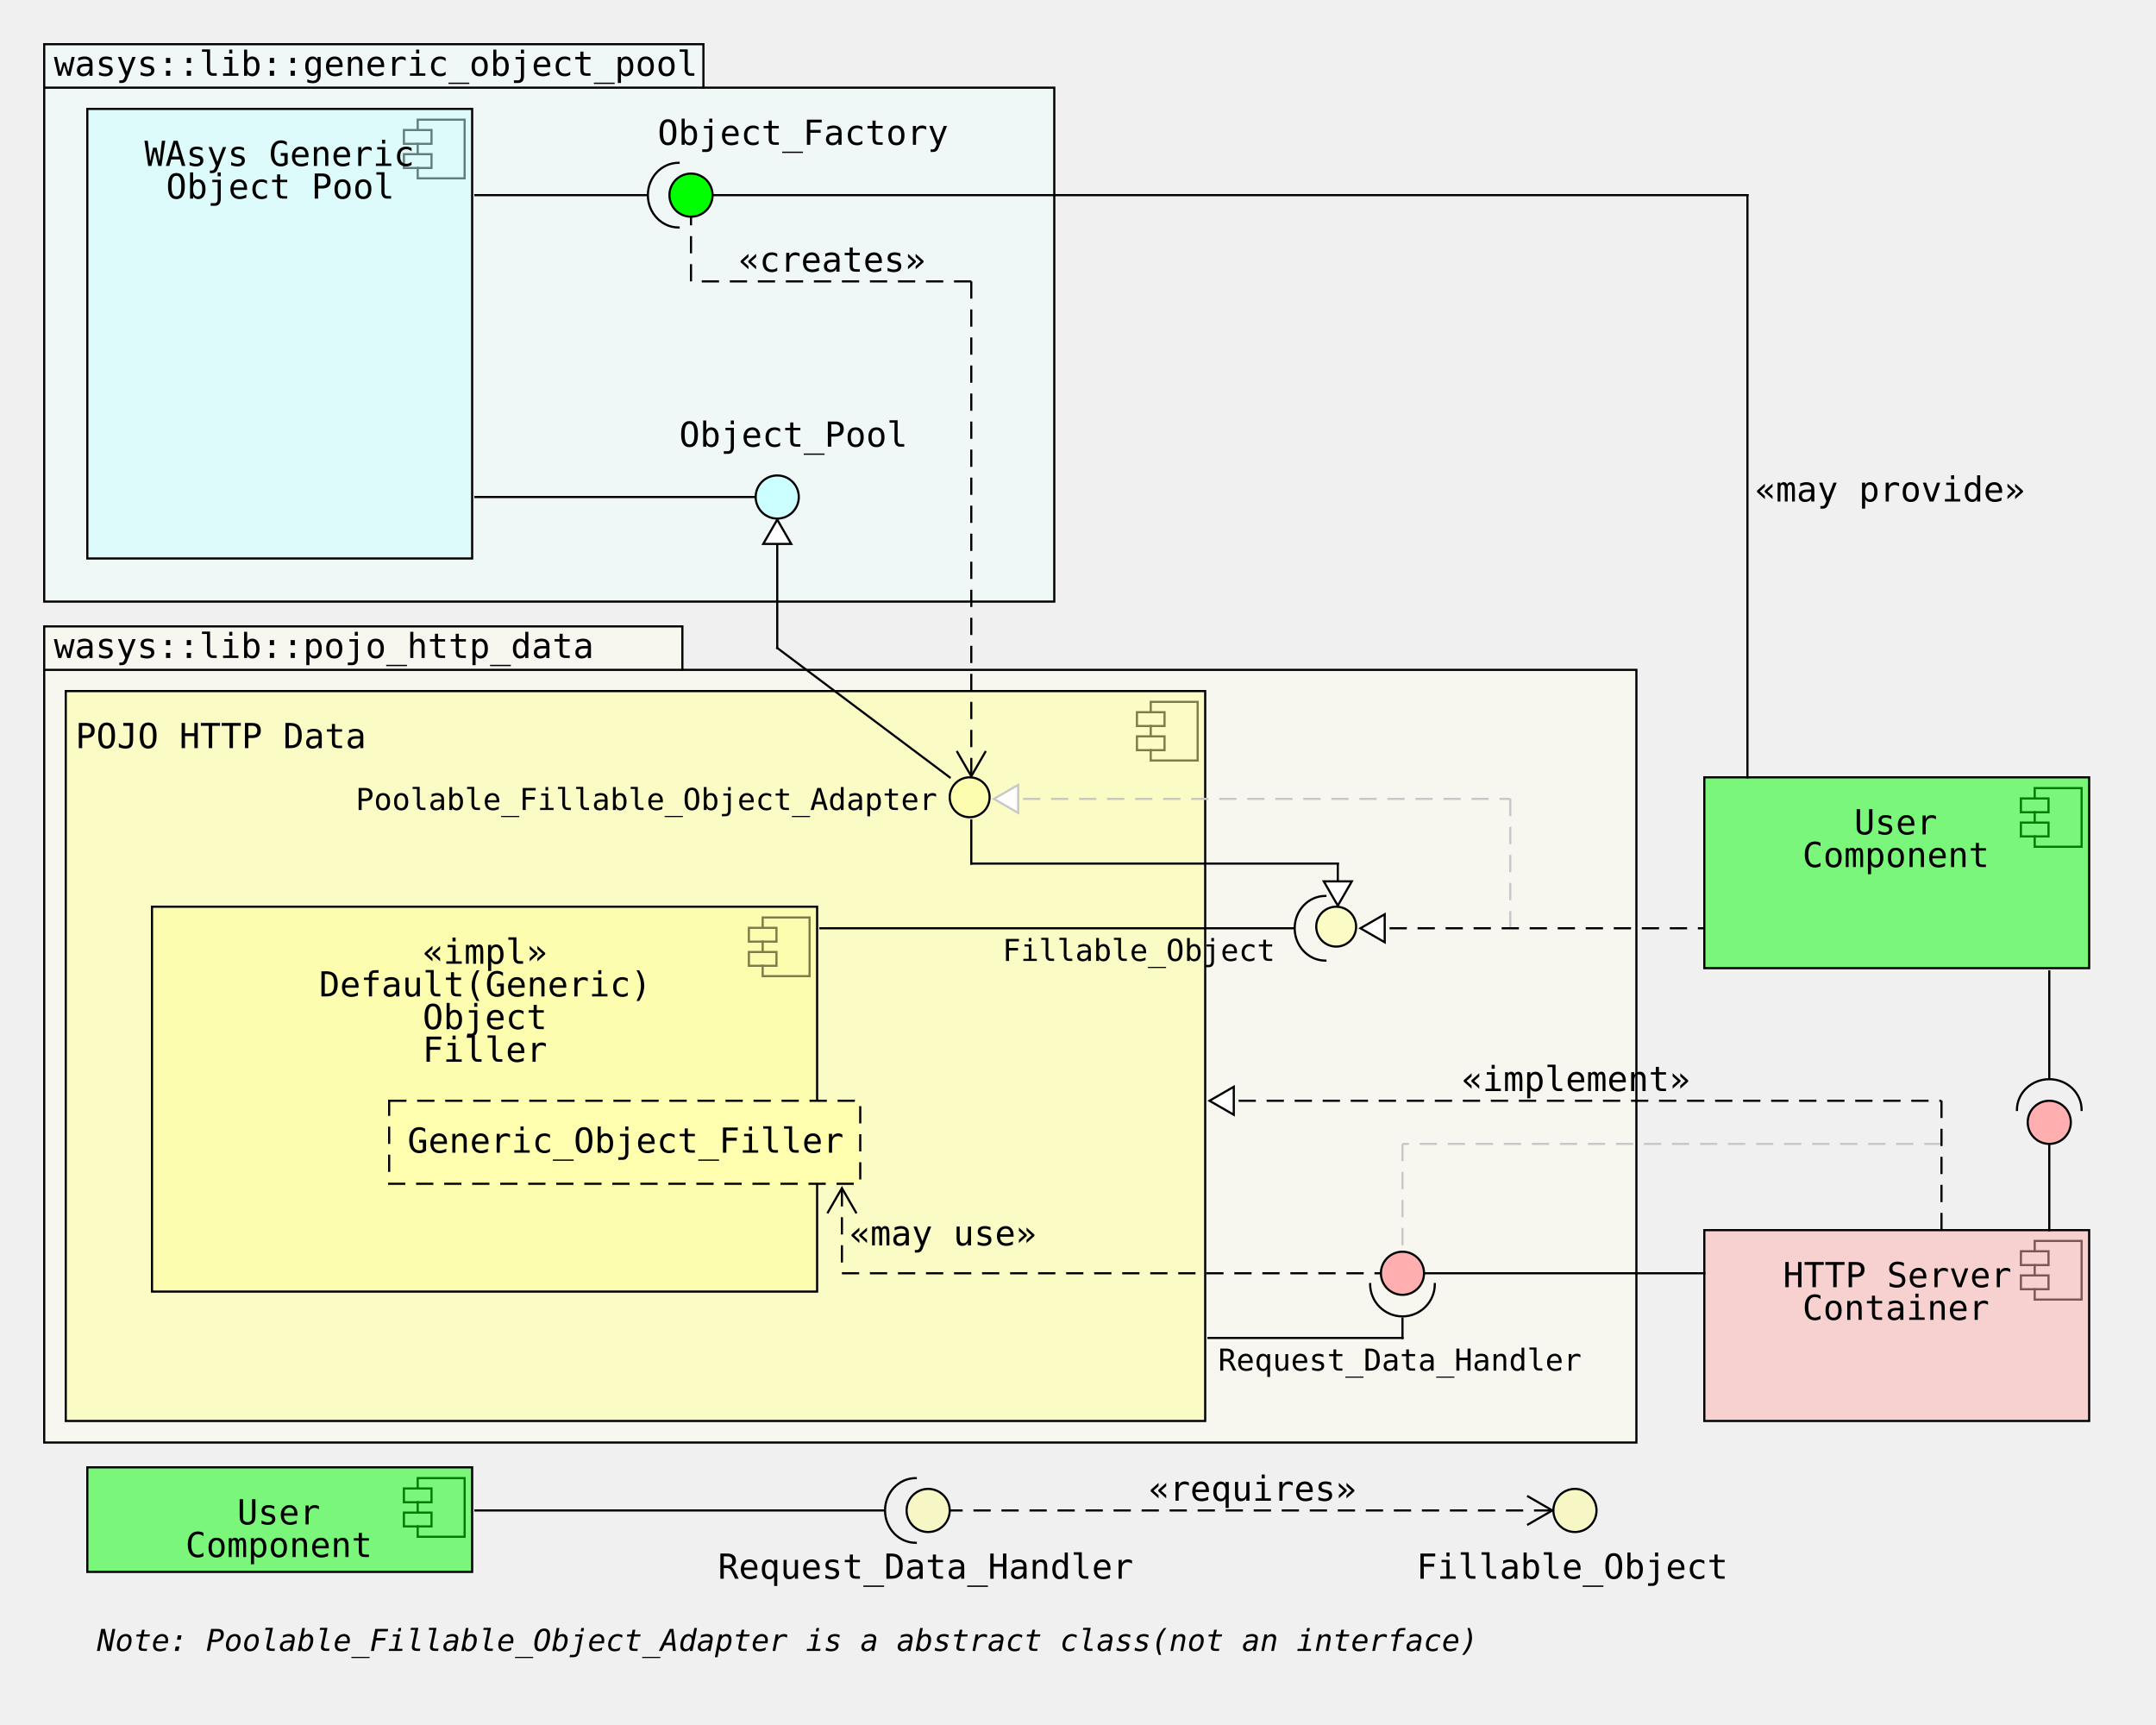
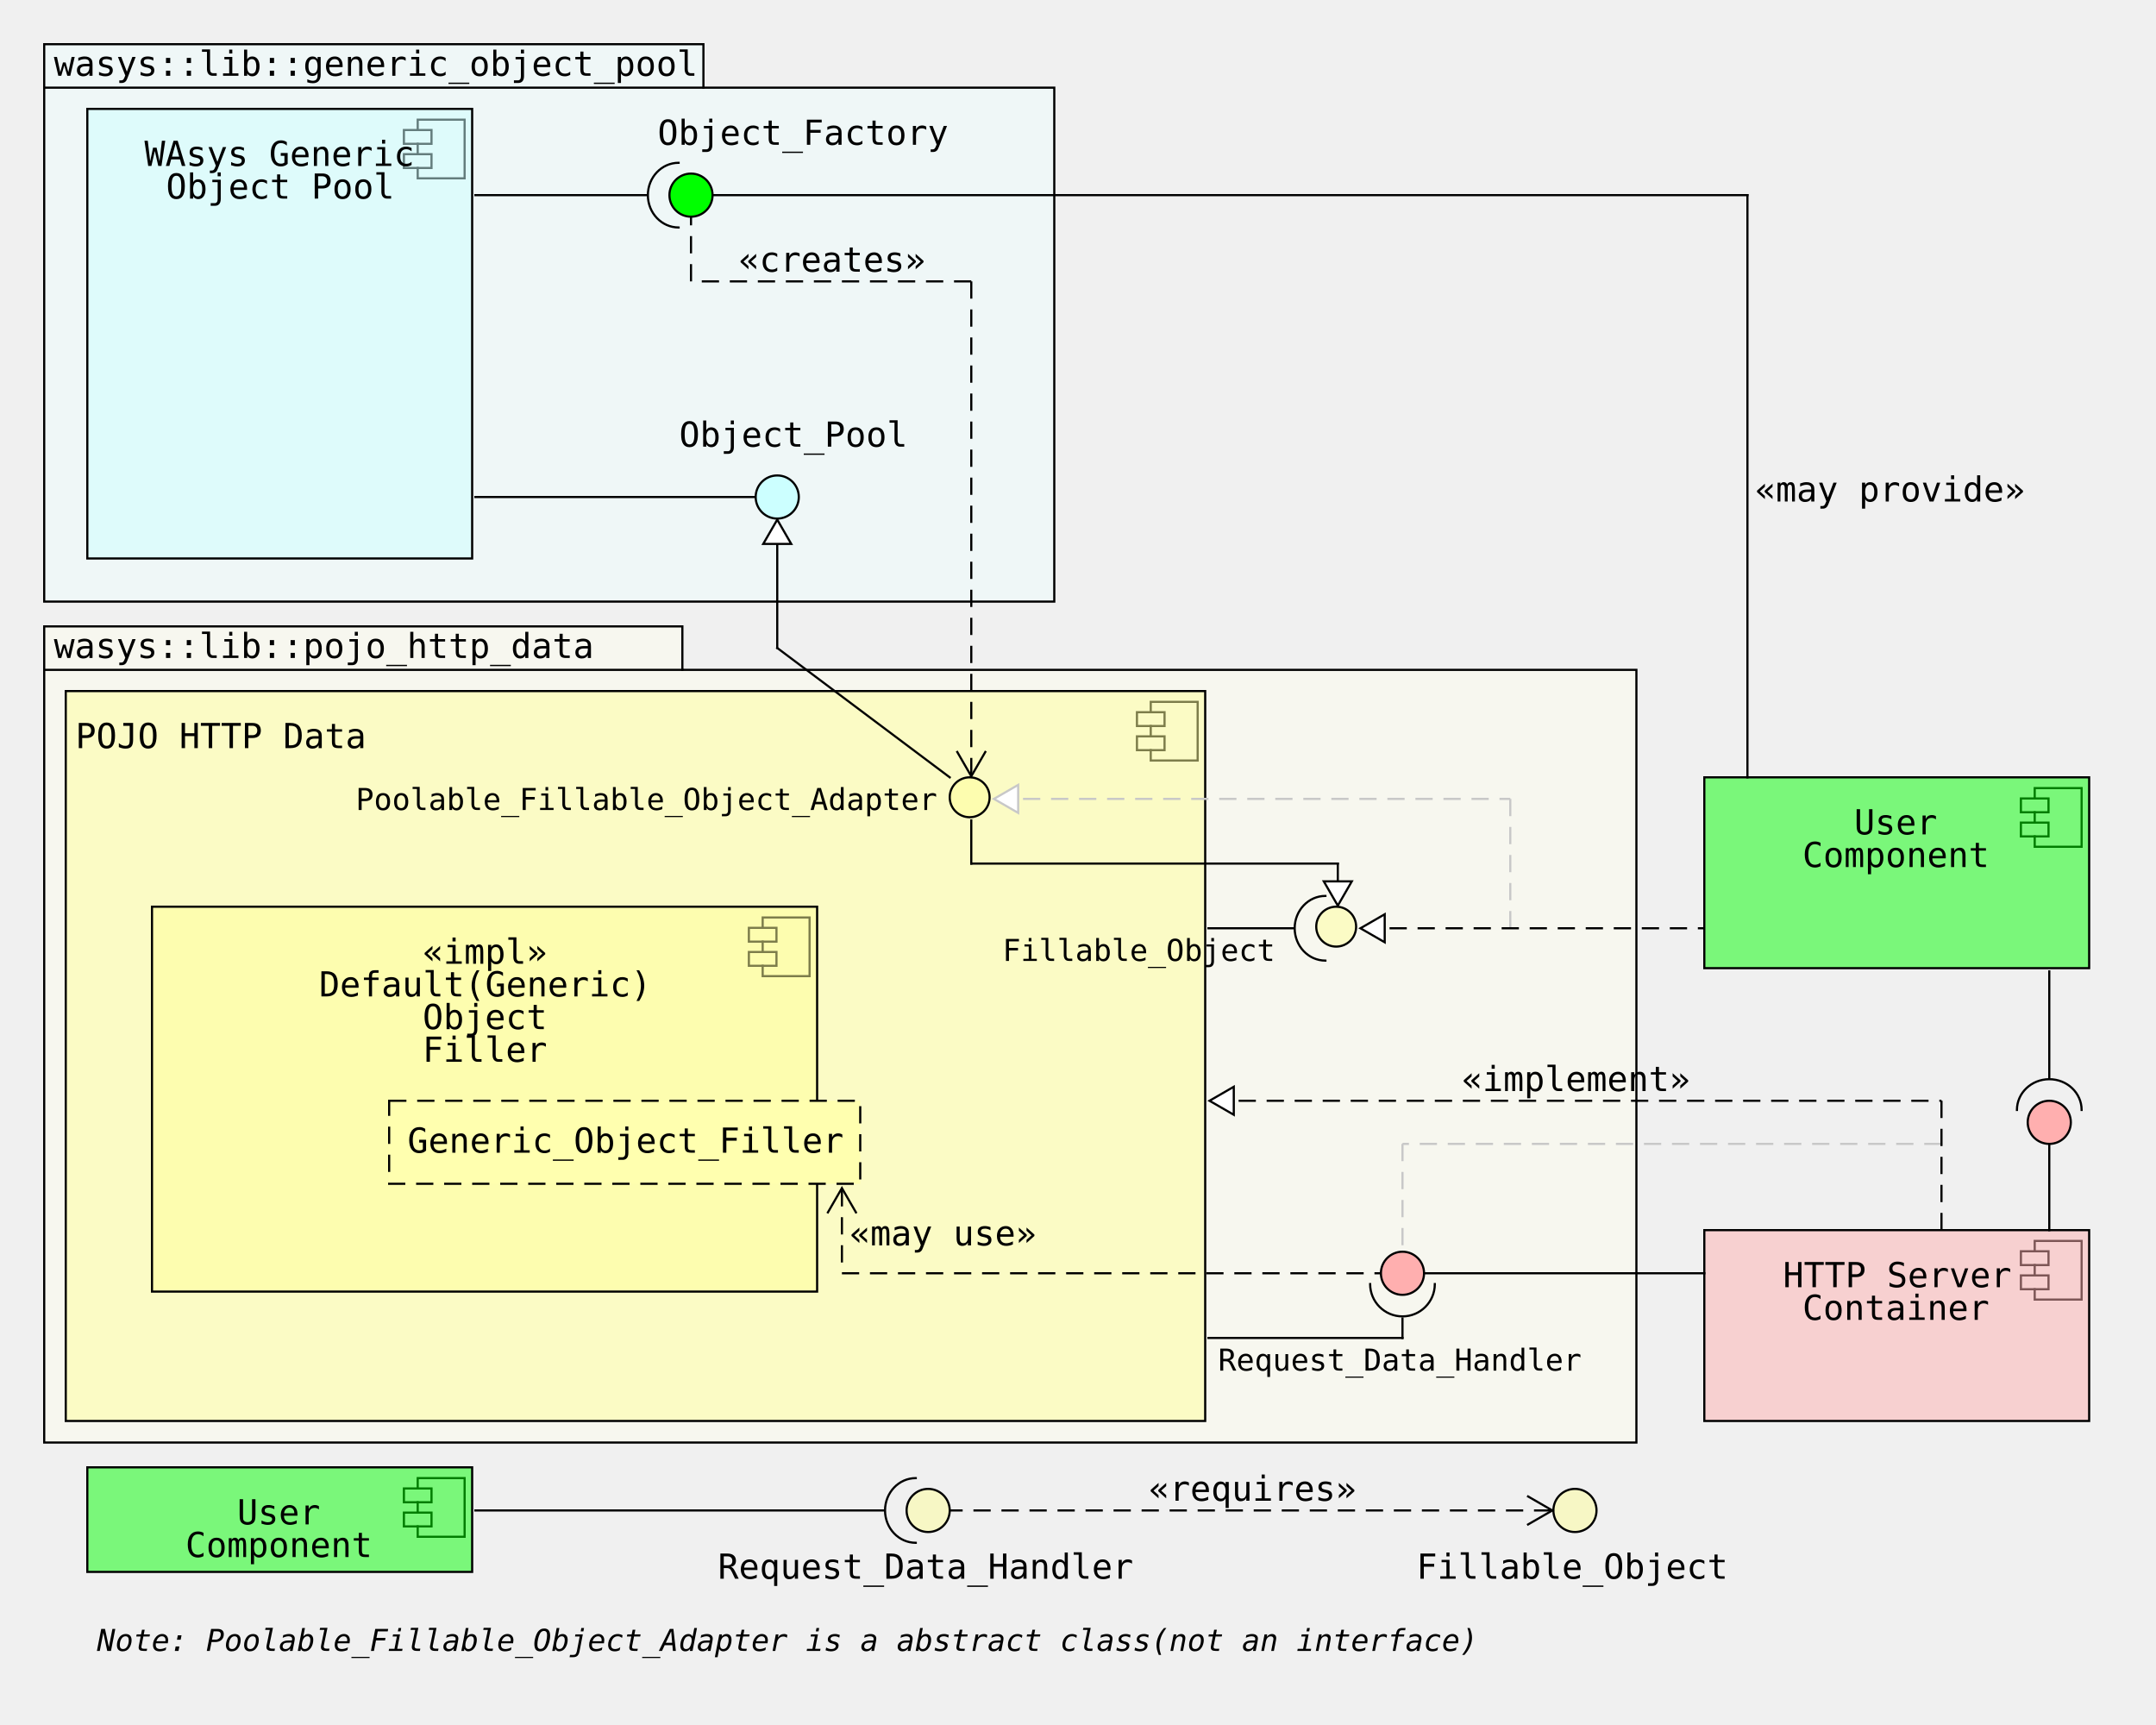
- <svg xmlns="http://www.w3.org/2000/svg" fill-opacity="1" color-rendering="auto" color-interpolation="auto" text-rendering="auto" stroke="black" stroke-linecap="square" width="1000" stroke-miterlimit="10" shape-rendering="auto" stroke-opacity="1" fill="black" stroke-dasharray="none" font-weight="normal" stroke-width="1" viewBox="480 110 1000 800" height="800" font-family="'Dialog'" font-style="normal" stroke-linejoin="miter" font-size="12px" stroke-dashoffset="0" image-rendering="auto">
+ <svg xmlns="http://www.w3.org/2000/svg" fill-opacity="1" color-rendering="auto" color-interpolation="auto" text-rendering="auto" stroke="black" stroke-linecap="square" width="1000" stroke-miterlimit="10" shape-rendering="auto" stroke-opacity="1" fill="black" stroke-dasharray="none" font-weight="normal" stroke-width="1" viewBox="350 130 1000 800" height="800" font-family="'Dialog'" font-style="normal" stroke-linejoin="miter" font-size="12px" stroke-dashoffset="0" image-rendering="auto">
  <defs id="genericDefs" />
  <g>
    <defs id="defs1">
      <clipPath clipPathUnits="userSpaceOnUse" id="clipPath1">
        <path d="M0 0 L2147483647 0 L2147483647 2147483647 L0 2147483647 L0 0 Z" />
      </clipPath>
      <clipPath clipPathUnits="userSpaceOnUse" id="clipPath2">
        <path d="M0 0 L0 260 L470 260 L470 0 Z" />
      </clipPath>
      <clipPath clipPathUnits="userSpaceOnUse" id="clipPath3">
        <path d="M0 0 L0 380 L740 380 L740 0 Z" />
      </clipPath>
      <clipPath clipPathUnits="userSpaceOnUse" id="clipPath4">
        <path d="M0 0 L0 210 L180 210 L180 0 Z" />
      </clipPath>
      <clipPath clipPathUnits="userSpaceOnUse" id="clipPath5">
        <path d="M0 0 L0 340 L530 340 L530 0 Z" />
      </clipPath>
      <clipPath clipPathUnits="userSpaceOnUse" id="clipPath6">
        <path d="M0 0 L0 180 L310 180 L310 0 Z" />
      </clipPath>
      <clipPath clipPathUnits="userSpaceOnUse" id="clipPath7">
        <path d="M0 0 L0 30 L750 30 L750 0 Z" />
      </clipPath>
      <clipPath clipPathUnits="userSpaceOnUse" id="clipPath8">
        <path d="M0 0 L0 30 L20 30 L20 0 Z" />
      </clipPath>
      <clipPath clipPathUnits="userSpaceOnUse" id="clipPath9">
        <path d="M0 0 L0 30 L290 30 L290 0 Z" />
      </clipPath>
      <clipPath clipPathUnits="userSpaceOnUse" id="clipPath10">
        <path d="M0 0 L0 50 L180 50 L180 0 Z" />
      </clipPath>
      <clipPath clipPathUnits="userSpaceOnUse" id="clipPath11">
        <path d="M0 0 L0 30 L150 30 L150 0 Z" />
      </clipPath>
      <clipPath clipPathUnits="userSpaceOnUse" id="clipPath12">
        <path d="M0 0 L0 70 L160 70 L160 0 Z" />
      </clipPath>
      <clipPath clipPathUnits="userSpaceOnUse" id="clipPath13">
        <path d="M0 0 L0 70 L220 70 L220 0 Z" />
      </clipPath>
      <clipPath clipPathUnits="userSpaceOnUse" id="clipPath14">
        <path d="M0 0 L0 90 L180 90 L180 0 Z" />
      </clipPath>
      <clipPath clipPathUnits="userSpaceOnUse" id="clipPath15">
        <path d="M0 0 L0 40 L220 40 L220 0 Z" />
      </clipPath>
      <clipPath clipPathUnits="userSpaceOnUse" id="clipPath16">
        <path d="M0 0 L0 30 L190 30 L190 0 Z" />
      </clipPath>
      <clipPath clipPathUnits="userSpaceOnUse" id="clipPath17">
        <path d="M0 0 L0 30 L160 30 L160 0 Z" />
      </clipPath>
      <clipPath clipPathUnits="userSpaceOnUse" id="clipPath18">
        <path d="M0 0 L0 90 L270 90 L270 0 Z" />
      </clipPath>
      <clipPath clipPathUnits="userSpaceOnUse" id="clipPath19">
        <path d="M0 0 L0 70 L200 70 L200 0 Z" />
      </clipPath>
      <clipPath clipPathUnits="userSpaceOnUse" id="clipPath20">
        <path d="M0 0 L0 50 L230 50 L230 0 Z" />
      </clipPath>
      <clipPath clipPathUnits="userSpaceOnUse" id="clipPath21">
        <path d="M0 0 L0 40 L310 40 L310 0 Z" />
      </clipPath>
      <clipPath clipPathUnits="userSpaceOnUse" id="clipPath22">
        <path d="M0 0 L0 90 L280 90 L280 0 Z" />
      </clipPath>
      <clipPath clipPathUnits="userSpaceOnUse" id="clipPath23">
        <path d="M0 0 L0 100 L370 100 L370 0 Z" />
      </clipPath>
      <clipPath clipPathUnits="userSpaceOnUse" id="clipPath24">
        <path d="M0 0 L0 70 L280 70 L280 0 Z" />
      </clipPath>
      <clipPath clipPathUnits="userSpaceOnUse" id="clipPath25">
        <path d="M0 0 L0 290 L160 290 L160 0 Z" />
      </clipPath>
      <clipPath clipPathUnits="userSpaceOnUse" id="clipPath26">
        <path d="M0 0 L0 300 L640 300 L640 0 Z" />
      </clipPath>
      <clipPath clipPathUnits="userSpaceOnUse" id="clipPath27">
        <path d="M0 0 L0 90 L50 90 L50 0 Z" />
      </clipPath>
      <clipPath clipPathUnits="userSpaceOnUse" id="clipPath28">
        <path d="M0 0 L0 80 L30 80 L30 0 Z" />
      </clipPath>
      <clipPath clipPathUnits="userSpaceOnUse" id="clipPath29">
        <path d="M0 0 L0 40 L170 40 L170 0 Z" />
      </clipPath>
      <clipPath clipPathUnits="userSpaceOnUse" id="clipPath30">
-         <path d="M0 0 L0 50 L260 50 L260 0 Z" />
+         <path d="M0 0 L0 50 L80 50 L80 0 Z" />
      </clipPath>
      <clipPath clipPathUnits="userSpaceOnUse" id="clipPath31">
        <path d="M0 0 L0 150 L110 150 L110 0 Z" />
      </clipPath>
      <clipPath clipPathUnits="userSpaceOnUse" id="clipPath32">
        <path d="M0 0 L0 50 L130 50 L130 0 Z" />
      </clipPath>
      <clipPath clipPathUnits="userSpaceOnUse" id="clipPath33">
        <path d="M0 0 L0 30 L170 30 L170 0 Z" />
      </clipPath>
      <clipPath clipPathUnits="userSpaceOnUse" id="clipPath34">
        <path d="M0 0 L0 50 L120 50 L120 0 Z" />
      </clipPath>
    </defs>
-     <g fill="rgb(238,255,255)" fill-opacity="0.49" transform="translate(500,130)" stroke-opacity="0.49" stroke="rgb(238,255,255)">
+     <g fill="rgb(238,255,255)" fill-opacity="0.49" transform="translate(370,150)" stroke-opacity="0.49" stroke="rgb(238,255,255)">
      <path d="M0.5 0.5 L306.266 0.5 L306.266 20.656 L469 20.656 L469 259 L0.5 259 Z" stroke="none" clip-path="url(#clipPath2)" />
    </g>
-     <g transform="translate(500,130)">
+     <g transform="translate(370,150)">
      <path fill="none" d="M0.5 0.5 L306.266 0.5 L306.266 20.656 L469 20.656 L469 259 L0.5 259 Z" clip-path="url(#clipPath2)" />
      <path fill="none" d="M0.5 20.656 L306.266 20.656" clip-path="url(#clipPath2)" />
      <text x="5" font-size="16px" y="15.156" clip-path="url(#clipPath2)" font-family="monospace" stroke="none" xml:space="preserve">wasys::lib::generic_object_pool</text>
    </g>
-     <g fill="rgb(255,255,238)" fill-opacity="0.49" transform="translate(500,400)" stroke-opacity="0.49" stroke="rgb(255,255,238)">
+     <g fill="rgb(255,255,238)" fill-opacity="0.49" transform="translate(370,420)" stroke-opacity="0.49" stroke="rgb(255,255,238)">
      <path d="M0.5 0.5 L296.5 0.5 L296.5 20.656 L739 20.656 L739 379 L0.5 379 Z" stroke="none" clip-path="url(#clipPath3)" />
    </g>
-     <g transform="translate(500,400)">
+     <g transform="translate(370,420)">
      <path fill="none" d="M0.5 0.5 L296.5 0.5 L296.5 20.656 L739 20.656 L739 379 L0.5 379 Z" clip-path="url(#clipPath3)" />
      <path fill="none" d="M0.5 20.656 L296.5 20.656" clip-path="url(#clipPath3)" />
      <text x="5" font-size="16px" y="15.156" clip-path="url(#clipPath3)" font-family="monospace" stroke="none" xml:space="preserve">wasys::lib::pojo_http_data</text>
    </g>
-     <g fill="rgb(255,255,255)" fill-opacity="0" transform="translate(520,160)" stroke-opacity="0" stroke="rgb(255,255,255)">
+     <g fill="rgb(255,255,255)" fill-opacity="0" transform="translate(390,180)" stroke-opacity="0" stroke="rgb(255,255,255)">
      <rect x="147.34" width="12.8" height="6.4" y="10.3" clip-path="url(#clipPath4)" stroke="none" />
    </g>
-     <g transform="translate(520,160)">
+     <g transform="translate(390,180)">
      <rect fill="none" x="147.34" width="12.8" height="6.4" y="10.3" clip-path="url(#clipPath4)" />
    </g>
-     <g fill="rgb(255,255,255)" fill-opacity="0" transform="translate(520,160)" stroke-opacity="0" stroke="rgb(255,255,255)">
+     <g fill="rgb(255,255,255)" fill-opacity="0" transform="translate(390,180)" stroke-opacity="0" stroke="rgb(255,255,255)">
      <rect x="147.34" width="12.8" height="6.4" y="21.5" clip-path="url(#clipPath4)" stroke="none" />
    </g>
-     <g transform="translate(520,160)">
+     <g transform="translate(390,180)">
      <rect fill="none" x="147.34" width="12.8" height="6.4" y="21.5" clip-path="url(#clipPath4)" />
      <path fill="none" d="M153.74 16.7 L153.74 21.5" clip-path="url(#clipPath4)" />
      <path fill="none" d="M153.74 10.3 L153.74 5.5 L175.5 5.5 L175.5 32.7 L153.74 32.7 L153.74 27.9" clip-path="url(#clipPath4)" />
    </g>
-     <g fill="rgb(204,255,255)" fill-opacity="0.49" transform="translate(520,160)" stroke-opacity="0.49" stroke="rgb(204,255,255)">
+     <g fill="rgb(204,255,255)" fill-opacity="0.49" transform="translate(390,180)" stroke-opacity="0.49" stroke="rgb(204,255,255)">
      <rect x="0.5" width="178.5" height="208.5" y="0.5" clip-path="url(#clipPath4)" stroke="none" />
    </g>
-     <g transform="translate(520,160)">
+     <g transform="translate(390,180)">
      <rect fill="none" x="0.5" width="178.5" height="208.5" y="0.5" clip-path="url(#clipPath4)" />
      <text x="27" font-size="16px" y="26.956" clip-path="url(#clipPath4)" font-family="monospace" stroke="none" xml:space="preserve">WAsys Generic</text>
      <text x="37" font-size="16px" y="42.112" clip-path="url(#clipPath4)" font-family="monospace" stroke="none" xml:space="preserve">Object Pool</text>
    </g>
-     <g fill="rgb(255,255,255)" fill-opacity="0" transform="translate(510,430)" stroke-opacity="0" stroke="rgb(255,255,255)">
+     <g fill="rgb(255,255,255)" fill-opacity="0" transform="translate(380,450)" stroke-opacity="0" stroke="rgb(255,255,255)">
      <rect x="497.34" width="12.8" height="6.4" y="10.3" clip-path="url(#clipPath5)" stroke="none" />
    </g>
-     <g transform="translate(510,430)">
+     <g transform="translate(380,450)">
      <rect fill="none" x="497.34" width="12.8" height="6.4" y="10.3" clip-path="url(#clipPath5)" />
    </g>
-     <g fill="rgb(255,255,255)" fill-opacity="0" transform="translate(510,430)" stroke-opacity="0" stroke="rgb(255,255,255)">
+     <g fill="rgb(255,255,255)" fill-opacity="0" transform="translate(380,450)" stroke-opacity="0" stroke="rgb(255,255,255)">
      <rect x="497.34" width="12.8" height="6.4" y="21.5" clip-path="url(#clipPath5)" stroke="none" />
    </g>
-     <g transform="translate(510,430)">
+     <g transform="translate(380,450)">
      <rect fill="none" x="497.34" width="12.8" height="6.4" y="21.5" clip-path="url(#clipPath5)" />
      <path fill="none" d="M503.74 16.7 L503.74 21.5" clip-path="url(#clipPath5)" />
      <path fill="none" d="M503.74 10.3 L503.74 5.5 L525.5 5.5 L525.5 32.7 L503.74 32.7 L503.74 27.9" clip-path="url(#clipPath5)" />
    </g>
-     <g fill="rgb(255,255,153)" fill-opacity="0.49" transform="translate(510,430)" stroke-opacity="0.49" stroke="rgb(255,255,153)">
+     <g fill="rgb(255,255,153)" fill-opacity="0.49" transform="translate(380,450)" stroke-opacity="0.49" stroke="rgb(255,255,153)">
      <rect x="0.5" width="528.5" height="338.5" y="0.5" clip-path="url(#clipPath5)" stroke="none" />
    </g>
-     <g transform="translate(510,430)">
+     <g transform="translate(380,450)">
      <rect fill="none" x="0.5" width="528.5" height="338.5" y="0.5" clip-path="url(#clipPath5)" />
      <text x="5" font-size="16px" y="26.956" clip-path="url(#clipPath5)" font-family="monospace" stroke="none" xml:space="preserve">POJO HTTP Data</text>
    </g>
-     <g fill="rgb(255,255,255)" fill-opacity="0" transform="translate(550,530)" stroke-opacity="0" stroke="rgb(255,255,255)">
+     <g fill="rgb(255,255,255)" fill-opacity="0" transform="translate(420,550)" stroke-opacity="0" stroke="rgb(255,255,255)">
      <rect x="277.34" width="12.8" height="6.4" y="10.3" clip-path="url(#clipPath6)" stroke="none" />
    </g>
-     <g transform="translate(550,530)">
+     <g transform="translate(420,550)">
      <rect fill="none" x="277.34" width="12.8" height="6.4" y="10.3" clip-path="url(#clipPath6)" />
    </g>
-     <g fill="rgb(255,255,255)" fill-opacity="0" transform="translate(550,530)" stroke-opacity="0" stroke="rgb(255,255,255)">
+     <g fill="rgb(255,255,255)" fill-opacity="0" transform="translate(420,550)" stroke-opacity="0" stroke="rgb(255,255,255)">
      <rect x="277.34" width="12.8" height="6.4" y="21.5" clip-path="url(#clipPath6)" stroke="none" />
    </g>
-     <g transform="translate(550,530)">
+     <g transform="translate(420,550)">
      <rect fill="none" x="277.34" width="12.8" height="6.4" y="21.5" clip-path="url(#clipPath6)" />
      <path fill="none" d="M283.74 16.7 L283.74 21.5" clip-path="url(#clipPath6)" />
      <path fill="none" d="M283.74 10.3 L283.74 5.5 L305.5 5.5 L305.5 32.7 L283.74 32.7 L283.74 27.9" clip-path="url(#clipPath6)" />
    </g>
-     <g fill="rgb(255,255,153)" fill-opacity="0.49" transform="translate(550,530)" stroke-opacity="0.49" stroke="rgb(255,255,153)">
+     <g fill="rgb(255,255,153)" fill-opacity="0.49" transform="translate(420,550)" stroke-opacity="0.49" stroke="rgb(255,255,153)">
      <rect x="0.5" width="308.5" height="178.5" y="0.5" clip-path="url(#clipPath6)" stroke="none" />
    </g>
-     <g transform="translate(550,530)">
+     <g transform="translate(420,550)">
      <rect fill="none" x="0.5" width="308.5" height="178.5" y="0.5" clip-path="url(#clipPath6)" />
      <text x="126" font-size="16px" y="26.956" clip-path="url(#clipPath6)" font-family="monospace" stroke="none" xml:space="preserve">«impl»</text>
      <text x="78" font-size="16px" y="42.112" clip-path="url(#clipPath6)" font-family="monospace" stroke="none" xml:space="preserve">Default(Generic)</text>
      <text x="126" font-size="16px" y="57.269" clip-path="url(#clipPath6)" font-family="monospace" stroke="none" xml:space="preserve">Object</text>
      <text x="126" font-size="16px" y="72.425" clip-path="url(#clipPath6)" font-family="monospace" stroke="none" xml:space="preserve">Filler</text>
    </g>
-     <g font-style="italic" font-size="14px" font-family="monospace" transform="translate(520,860)">
+     <g font-style="italic" font-size="14px" font-family="monospace" transform="translate(390,880)">
      <text x="5" xml:space="preserve" y="15.641" clip-path="url(#clipPath7)" stroke="none">Note: Poolable_Fillable_Object_Adapter is a abstract class(not an interface)</text>
    </g>
-     <g fill="rgb(255,255,153)" fill-opacity="0.49" transform="translate(920,460)" stroke-opacity="0.49" stroke="rgb(255,255,153)">
+     <g fill="rgb(255,255,153)" fill-opacity="0.49" transform="translate(790,480)" stroke-opacity="0.49" stroke="rgb(255,255,153)">
      <circle r="9.25" clip-path="url(#clipPath8)" cx="9.75" cy="19.75" stroke="none" />
    </g>
-     <g transform="translate(920,460)">
+     <g transform="translate(790,480)">
      <circle fill="none" r="9.25" clip-path="url(#clipPath8)" cx="9.75" cy="19.75" />
    </g>
-     <g font-family="monospace" font-size="14px" transform="translate(640,470)">
+     <g font-family="monospace" font-size="14px" transform="translate(510,490)">
      <text x="5" xml:space="preserve" y="15.641" clip-path="url(#clipPath9)" stroke="none">Poolable_Fillable_Object_Adapter</text>
    </g>
-     <g fill="rgb(255,255,255)" fill-opacity="0" transform="translate(520,790)" stroke-opacity="0" stroke="rgb(255,255,255)">
+     <g fill="rgb(255,255,255)" fill-opacity="0" transform="translate(390,810)" stroke-opacity="0" stroke="rgb(255,255,255)">
      <rect x="147.34" width="12.8" height="6.4" y="10.3" clip-path="url(#clipPath10)" stroke="none" />
    </g>
-     <g transform="translate(520,790)">
+     <g transform="translate(390,810)">
      <rect fill="none" x="147.34" width="12.8" height="6.4" y="10.3" clip-path="url(#clipPath10)" />
    </g>
-     <g fill="rgb(255,255,255)" fill-opacity="0" transform="translate(520,790)" stroke-opacity="0" stroke="rgb(255,255,255)">
+     <g fill="rgb(255,255,255)" fill-opacity="0" transform="translate(390,810)" stroke-opacity="0" stroke="rgb(255,255,255)">
      <rect x="147.34" width="12.8" height="6.4" y="21.5" clip-path="url(#clipPath10)" stroke="none" />
    </g>
-     <g transform="translate(520,790)">
+     <g transform="translate(390,810)">
      <rect fill="none" x="147.34" width="12.8" height="6.4" y="21.5" clip-path="url(#clipPath10)" />
      <path fill="none" d="M153.74 16.7 L153.74 21.5" clip-path="url(#clipPath10)" />
      <path fill="none" d="M153.74 10.3 L153.74 5.5 L175.5 5.5 L175.5 32.7 L153.74 32.7 L153.74 27.9" clip-path="url(#clipPath10)" />
    </g>
-     <g fill="rgb(0,255,0)" fill-opacity="0.49" transform="translate(520,790)" stroke-opacity="0.49" stroke="rgb(0,255,0)">
+     <g fill="rgb(0,255,0)" fill-opacity="0.49" transform="translate(390,810)" stroke-opacity="0.49" stroke="rgb(0,255,0)">
      <rect x="0.5" width="178.5" height="48.5" y="0.5" clip-path="url(#clipPath10)" stroke="none" />
    </g>
-     <g transform="translate(520,790)">
+     <g transform="translate(390,810)">
      <rect fill="none" x="0.5" width="178.5" height="48.5" y="0.5" clip-path="url(#clipPath10)" />
      <text x="70" font-size="16px" y="26.956" clip-path="url(#clipPath10)" font-family="monospace" stroke="none" xml:space="preserve">User</text>
      <text x="46" font-size="16px" y="42.112" clip-path="url(#clipPath10)" font-family="monospace" stroke="none" xml:space="preserve">Component</text>
    </g>
-     <g font-family="monospace" font-size="14px" transform="translate(940,540)">
+     <g font-family="monospace" font-size="14px" transform="translate(810,560)">
      <text x="5" xml:space="preserve" y="15.641" clip-path="url(#clipPath11)" stroke="none">Fillable_Object</text>
    </g>
-     <g fill="rgb(255,255,153)" fill-opacity="0.49" transform="translate(1130,790)" stroke-opacity="0.49" stroke="rgb(255,255,153)">
+     <g fill="rgb(255,255,153)" fill-opacity="0.49" transform="translate(1000,810)" stroke-opacity="0.49" stroke="rgb(255,255,153)">
      <circle r="10" clip-path="url(#clipPath12)" cx="80.5" cy="20.5" stroke="none" />
    </g>
-     <g transform="translate(1130,790)">
+     <g transform="translate(1000,810)">
      <circle fill="none" r="10" clip-path="url(#clipPath12)" cx="80.5" cy="20.5" />
      <text x="7" font-size="16px" y="52.156" clip-path="url(#clipPath12)" font-family="monospace" stroke="none" xml:space="preserve">Fillable_Object</text>
    </g>
-     <g fill="rgb(255,255,153)" fill-opacity="0.49" transform="translate(800,790)" stroke-opacity="0.49" stroke="rgb(255,255,153)">
+     <g fill="rgb(255,255,153)" fill-opacity="0.49" transform="translate(670,810)" stroke-opacity="0.49" stroke="rgb(255,255,153)">
      <circle r="10" clip-path="url(#clipPath13)" cx="110.5" cy="20.5" stroke="none" />
    </g>
-     <g transform="translate(800,790)">
+     <g transform="translate(670,810)">
      <circle fill="none" r="10" clip-path="url(#clipPath13)" cx="110.5" cy="20.5" />
      <text x="13" font-size="16px" y="52.156" clip-path="url(#clipPath13)" font-family="monospace" stroke="none" xml:space="preserve">Request_Data_Handler</text>
    </g>
-     <g fill="rgb(255,255,255)" fill-opacity="0" transform="translate(1270,680)" stroke-opacity="0" stroke="rgb(255,255,255)">
+     <g fill="rgb(255,255,255)" fill-opacity="0" transform="translate(1140,700)" stroke-opacity="0" stroke="rgb(255,255,255)">
      <rect x="147.34" width="12.8" height="6.4" y="10.3" clip-path="url(#clipPath14)" stroke="none" />
    </g>
-     <g transform="translate(1270,680)">
+     <g transform="translate(1140,700)">
      <rect fill="none" x="147.34" width="12.8" height="6.4" y="10.3" clip-path="url(#clipPath14)" />
    </g>
-     <g fill="rgb(255,255,255)" fill-opacity="0" transform="translate(1270,680)" stroke-opacity="0" stroke="rgb(255,255,255)">
+     <g fill="rgb(255,255,255)" fill-opacity="0" transform="translate(1140,700)" stroke-opacity="0" stroke="rgb(255,255,255)">
      <rect x="147.34" width="12.8" height="6.4" y="21.5" clip-path="url(#clipPath14)" stroke="none" />
    </g>
-     <g transform="translate(1270,680)">
+     <g transform="translate(1140,700)">
      <rect fill="none" x="147.34" width="12.8" height="6.4" y="21.5" clip-path="url(#clipPath14)" />
      <path fill="none" d="M153.74 16.7 L153.74 21.5" clip-path="url(#clipPath14)" />
      <path fill="none" d="M153.74 10.3 L153.74 5.5 L175.5 5.5 L175.5 32.7 L153.74 32.7 L153.74 27.9" clip-path="url(#clipPath14)" />
    </g>
-     <g fill="rgb(255,175,175)" fill-opacity="0.49" transform="translate(1270,680)" stroke-opacity="0.49" stroke="rgb(255,175,175)">
+     <g fill="rgb(255,175,175)" fill-opacity="0.49" transform="translate(1140,700)" stroke-opacity="0.49" stroke="rgb(255,175,175)">
      <rect x="0.5" width="178.5" height="88.5" y="0.5" clip-path="url(#clipPath14)" stroke="none" />
    </g>
-     <g transform="translate(1270,680)">
+     <g transform="translate(1140,700)">
      <rect fill="none" x="0.5" width="178.5" height="88.5" y="0.5" clip-path="url(#clipPath14)" />
      <text x="37" font-size="16px" y="26.956" clip-path="url(#clipPath14)" font-family="monospace" stroke="none" xml:space="preserve">HTTP Server</text>
      <text x="46" font-size="16px" y="42.112" clip-path="url(#clipPath14)" font-family="monospace" stroke="none" xml:space="preserve">Container</text>
    </g>
-     <g fill="rgb(255,255,255)" fill-opacity="0" transform="translate(1270,470)" stroke-opacity="0" stroke="rgb(255,255,255)">
+     <g fill="rgb(255,255,255)" fill-opacity="0" transform="translate(1140,490)" stroke-opacity="0" stroke="rgb(255,255,255)">
      <rect x="147.34" width="12.8" height="6.4" y="10.3" clip-path="url(#clipPath14)" stroke="none" />
    </g>
-     <g transform="translate(1270,470)">
+     <g transform="translate(1140,490)">
      <rect fill="none" x="147.34" width="12.8" height="6.4" y="10.3" clip-path="url(#clipPath14)" />
    </g>
-     <g fill="rgb(255,255,255)" fill-opacity="0" transform="translate(1270,470)" stroke-opacity="0" stroke="rgb(255,255,255)">
+     <g fill="rgb(255,255,255)" fill-opacity="0" transform="translate(1140,490)" stroke-opacity="0" stroke="rgb(255,255,255)">
      <rect x="147.34" width="12.8" height="6.4" y="21.5" clip-path="url(#clipPath14)" stroke="none" />
    </g>
-     <g transform="translate(1270,470)">
+     <g transform="translate(1140,490)">
      <rect fill="none" x="147.34" width="12.8" height="6.4" y="21.5" clip-path="url(#clipPath14)" />
      <path fill="none" d="M153.74 16.7 L153.74 21.5" clip-path="url(#clipPath14)" />
      <path fill="none" d="M153.74 10.3 L153.74 5.5 L175.5 5.5 L175.5 32.7 L153.74 32.7 L153.74 27.9" clip-path="url(#clipPath14)" />
    </g>
-     <g fill="rgb(0,255,0)" fill-opacity="0.49" transform="translate(1270,470)" stroke-opacity="0.49" stroke="rgb(0,255,0)">
+     <g fill="rgb(0,255,0)" fill-opacity="0.49" transform="translate(1140,490)" stroke-opacity="0.49" stroke="rgb(0,255,0)">
      <rect x="0.5" width="178.5" height="88.5" y="0.5" clip-path="url(#clipPath14)" stroke="none" />
    </g>
-     <g transform="translate(1270,470)">
+     <g transform="translate(1140,490)">
      <rect fill="none" x="0.5" width="178.5" height="88.5" y="0.5" clip-path="url(#clipPath14)" />
      <text x="70" font-size="16px" y="26.956" clip-path="url(#clipPath14)" font-family="monospace" stroke="none" xml:space="preserve">User</text>
      <text x="46" font-size="16px" y="42.112" clip-path="url(#clipPath14)" font-family="monospace" stroke="none" xml:space="preserve">Component</text>
    </g>
-     <g fill="rgb(255,255,153)" fill-opacity="0.49" transform="translate(1090,520)" stroke-opacity="0.49" stroke="rgb(255,255,153)">
+     <g fill="rgb(255,255,153)" fill-opacity="0.49" transform="translate(960,540)" stroke-opacity="0.49" stroke="rgb(255,255,153)">
      <circle r="9.25" clip-path="url(#clipPath8)" cx="9.75" cy="19.75" stroke="none" />
    </g>
-     <g transform="translate(1090,520)">
+     <g transform="translate(960,540)">
      <circle fill="none" r="9.25" clip-path="url(#clipPath8)" cx="9.75" cy="19.75" />
    </g>
-     <g fill="rgb(255,255,175)" transform="translate(660,620)" stroke="rgb(255,255,175)">
+     <g fill="rgb(255,255,175)" transform="translate(530,640)" stroke="rgb(255,255,175)">
      <rect x="0.5" width="218.5" height="38.5" y="0.5" clip-path="url(#clipPath15)" stroke="none" />
    </g>
-     <g stroke-dasharray="8,5" stroke-miterlimit="5" transform="translate(660,620)" stroke-linecap="butt">
+     <g stroke-dasharray="8,5" stroke-miterlimit="5" transform="translate(530,640)" stroke-linecap="butt">
      <rect fill="none" x="0.5" width="218.5" height="38.5" y="0.5" clip-path="url(#clipPath15)" />
      <text x="9" font-size="16px" y="24.578" clip-path="url(#clipPath15)" font-family="monospace" stroke="none" xml:space="preserve">Generic_Object_Filler</text>
    </g>
-     <g font-family="monospace" font-size="14px" transform="translate(1040,730)">
+     <g font-family="monospace" font-size="14px" transform="translate(910,750)">
      <text x="5" xml:space="preserve" y="15.641" clip-path="url(#clipPath16)" stroke="none">Request_Data_Handler</text>
    </g>
-     <g font-family="monospace" font-size="16px" transform="translate(790,300)">
+     <g font-family="monospace" font-size="16px" transform="translate(660,320)">
      <text x="5" xml:space="preserve" y="17.156" clip-path="url(#clipPath17)" stroke="none">Object_Pool</text>
    </g>
-     <g font-family="monospace" font-size="16px" transform="translate(780,160)">
+     <g font-family="monospace" font-size="16px" transform="translate(650,180)">
      <text x="5" xml:space="preserve" y="17.156" clip-path="url(#clipPath17)" stroke="none">Object_Factory</text>
    </g>
-     <g fill="rgb(200,200,200)" stroke-miterlimit="5" stroke-dasharray="8,5" transform="translate(930,470)" stroke-linecap="butt" stroke="rgb(200,200,200)">
+     <g fill="rgb(200,200,200)" stroke-miterlimit="5" stroke-dasharray="8,5" transform="translate(800,490)" stroke-linecap="butt" stroke="rgb(200,200,200)">
      <path fill="none" d="M11.5 10.5 L250.5 10.5" clip-path="url(#clipPath18)" />
      <path fill="none" d="M250.5 10.5 L250.5 70.5" clip-path="url(#clipPath18)" />
      <path fill="white" d="M22.258 17 L11 10.5 L22.258 4 Z" clip-path="url(#clipPath18)" stroke="none" />
      <path fill="none" stroke-miterlimit="10" stroke-dasharray="none" d="M22.258 17 L11 10.5 L22.258 4 Z" clip-path="url(#clipPath18)" stroke-linecap="square" />
    </g>
-     <g transform="translate(920,480)">
+     <g transform="translate(790,500)">
      <path fill="none" d="M180.5 49.5 L180.5 30.5" clip-path="url(#clipPath19)" />
      <path fill="none" d="M180.5 30.5 L10.5 30.5" clip-path="url(#clipPath19)" />
      <path fill="none" d="M10.5 30.5 L10.5 10.5" clip-path="url(#clipPath19)" />
      <path fill="white" d="M187 38.742 L180.5 50 L174 38.742 Z" clip-path="url(#clipPath19)" stroke="none" />
      <path fill="none" d="M187 38.742 L180.5 50 L174 38.742 Z" clip-path="url(#clipPath19)" />
    </g>
-     <g transform="translate(690,790)">
+     <g transform="translate(560,810)">
      <path fill="none" d="M199.5 20.5 L10.5 20.5" clip-path="url(#clipPath20)" />
    </g>
-     <g fill="rgb(255,255,255)" fill-opacity="0" transform="translate(690,790)" stroke-opacity="0" stroke="rgb(255,255,255)">
+     <g fill="rgb(255,255,255)" fill-opacity="0" transform="translate(560,810)" stroke-opacity="0" stroke="rgb(255,255,255)">
      <path d="M214.75 5.5 A14.25 15 0 0 0 214.75 35.5" stroke="none" clip-path="url(#clipPath20)" />
    </g>
-     <g transform="translate(690,790)">
+     <g transform="translate(560,810)">
      <path fill="none" d="M214.75 5.5 A14.25 15 0 0 0 214.75 35.5" clip-path="url(#clipPath20)" />
    </g>
-     <g stroke-dasharray="8,5" stroke-miterlimit="5" transform="translate(910,790)" stroke-linecap="butt">
+     <g stroke-dasharray="8,5" stroke-miterlimit="5" transform="translate(780,810)" stroke-linecap="butt">
      <path fill="none" d="M289.5 20.5 L10.5 20.5" clip-path="url(#clipPath21)" />
      <path fill="none" stroke-miterlimit="10" stroke-dasharray="none" d="M278.742 14 L290 20.5 L278.742 27" clip-path="url(#clipPath21)" stroke-linecap="square" />
    </g>
-     <g font-family="monospace" font-size="16px" transform="translate(910,790)">
+     <g font-family="monospace" font-size="16px" transform="translate(780,810)">
      <text x="102.769" xml:space="preserve" y="16" clip-path="url(#clipPath21)" stroke="none">«requires»</text>
    </g>
-     <g fill="rgb(200,200,200)" stroke-miterlimit="5" stroke-dasharray="8,5" transform="translate(1120,620)" stroke-linecap="butt" stroke="rgb(200,200,200)">
+     <g fill="rgb(200,200,200)" stroke-miterlimit="5" stroke-dasharray="8,5" transform="translate(990,640)" stroke-linecap="butt" stroke="rgb(200,200,200)">
      <path fill="none" d="M260.5 20.5 L10.5 20.5" clip-path="url(#clipPath22)" />
      <path fill="none" d="M10.5 20.5 L10.5 70.5" clip-path="url(#clipPath22)" />
    </g>
-     <g stroke-dasharray="8,5" stroke-miterlimit="5" transform="translate(1030,600)" stroke-linecap="butt">
+     <g stroke-dasharray="8,5" stroke-miterlimit="5" transform="translate(900,620)" stroke-linecap="butt">
      <path fill="none" d="M11.5 20.5 L350.5 20.5" clip-path="url(#clipPath23)" />
      <path fill="none" d="M350.5 20.5 L350.5 80.5" clip-path="url(#clipPath23)" />
      <path fill="white" d="M22.258 27 L11 20.5 L22.258 14 Z" clip-path="url(#clipPath23)" stroke="none" />
      <path fill="none" stroke-miterlimit="10" stroke-dasharray="none" d="M22.258 27 L11 20.5 L22.258 14 Z" clip-path="url(#clipPath23)" stroke-linecap="square" />
    </g>
-     <g font-family="monospace" font-size="16px" transform="translate(1030,600)">
+     <g font-family="monospace" font-size="16px" transform="translate(900,620)">
      <text x="127.969" xml:space="preserve" y="16" clip-path="url(#clipPath23)" stroke="none">«implement»</text>
    </g>
-     <g stroke-dasharray="8,5" stroke-miterlimit="5" transform="translate(860,650)" stroke-linecap="butt">
+     <g stroke-dasharray="8,5" stroke-miterlimit="5" transform="translate(730,670)" stroke-linecap="butt">
      <path fill="none" d="M10.5 11.5 L10.5 50.5" clip-path="url(#clipPath24)" />
      <path fill="none" d="M10.5 50.5 L260.5 50.5" clip-path="url(#clipPath24)" />
      <path fill="none" stroke-miterlimit="10" stroke-dasharray="none" d="M4 22.258 L10.5 11 L17 22.258" clip-path="url(#clipPath24)" stroke-linecap="square" />
    </g>
-     <g font-family="monospace" font-size="16px" transform="translate(860,650)">
+     <g font-family="monospace" font-size="16px" transform="translate(730,670)">
      <text x="14" xml:space="preserve" y="37.578" clip-path="url(#clipPath24)" stroke="none">«may use»</text>
    </g>
-     <g stroke-dasharray="8,5" stroke-miterlimit="5" transform="translate(790,200)" stroke-linecap="butt">
+     <g stroke-dasharray="8,5" stroke-miterlimit="5" transform="translate(660,220)" stroke-linecap="butt">
      <path fill="none" d="M140.5 269.5 L140.5 40.5" clip-path="url(#clipPath25)" />
      <path fill="none" d="M140.5 40.5 L10.5 40.5" clip-path="url(#clipPath25)" />
      <path fill="none" d="M10.5 40.5 L10.5 10.5" clip-path="url(#clipPath25)" />
      <path fill="none" stroke-miterlimit="10" stroke-dasharray="none" d="M147 258.742 L140.5 270 L134 258.742" clip-path="url(#clipPath25)" stroke-linecap="square" />
    </g>
-     <g font-family="monospace" font-size="16px" transform="translate(790,200)">
+     <g font-family="monospace" font-size="16px" transform="translate(660,220)">
      <text x="32.57" xml:space="preserve" y="36" clip-path="url(#clipPath25)" stroke="none">«creates»</text>
    </g>
-     <g transform="translate(790,190)">
+     <g transform="translate(660,210)">
      <path fill="none" d="M500.5 280.5 L500.5 10.5" clip-path="url(#clipPath26)" />
      <path fill="none" d="M500.5 10.5 L11.5 10.5" clip-path="url(#clipPath26)" />
      <circle fill="lime" r="10" clip-path="url(#clipPath26)" cx="10.5" cy="10.5" stroke="none" />
      <circle fill="none" r="10" clip-path="url(#clipPath26)" cx="10.5" cy="10.5" />
      <text x="504" font-size="16px" y="152.578" clip-path="url(#clipPath26)" font-family="monospace" stroke="none" xml:space="preserve">«may provide»</text>
    </g>
-     <g transform="translate(1410,550)">
+     <g transform="translate(1280,570)">
      <path fill="none" d="M20.5 59.5 L20.5 10.5" clip-path="url(#clipPath27)" />
    </g>
-     <g fill="rgb(255,255,255)" fill-opacity="0" transform="translate(1410,550)" stroke-opacity="0" stroke="rgb(255,255,255)">
+     <g fill="rgb(255,255,255)" fill-opacity="0" transform="translate(1280,570)" stroke-opacity="0" stroke="rgb(255,255,255)">
      <path d="M35.5 74.75 A15 14.25 0 0 0 5.5 74.75" stroke="none" clip-path="url(#clipPath27)" />
    </g>
-     <g transform="translate(1410,550)">
+     <g transform="translate(1280,570)">
      <path fill="none" d="M35.5 74.75 A15 14.25 0 0 0 5.5 74.75" clip-path="url(#clipPath27)" />
    </g>
-     <g transform="translate(1420,620)">
+     <g transform="translate(1290,640)">
      <path fill="none" d="M10.5 60.5 L10.5 11.5" clip-path="url(#clipPath28)" />
      <circle fill="rgb(255,175,175)" r="10" clip-path="url(#clipPath28)" cx="10.5" cy="10.5" stroke="none" />
      <circle fill="none" r="10" clip-path="url(#clipPath28)" cx="10.5" cy="10.5" />
    </g>
-     <g transform="translate(1120,680)">
+     <g transform="translate(990,700)">
      <path fill="none" d="M150.5 20.5 L11.5 20.5" clip-path="url(#clipPath29)" />
      <circle fill="rgb(255,175,175)" r="10" clip-path="url(#clipPath29)" cx="10.5" cy="20.5" stroke="none" />
      <circle fill="none" r="10" clip-path="url(#clipPath29)" cx="10.5" cy="20.5" />
    </g>
-     <g stroke-dasharray="8,5" stroke-miterlimit="5" transform="translate(1100,530)" stroke-linecap="butt">
+     <g stroke-dasharray="8,5" stroke-miterlimit="5" transform="translate(970,550)" stroke-linecap="butt">
      <path fill="none" d="M11.5 10.5 L170.5 10.5" clip-path="url(#clipPath16)" />
      <path fill="white" d="M22.258 17 L11 10.5 L22.258 4 Z" clip-path="url(#clipPath16)" stroke="none" />
      <path fill="none" stroke-miterlimit="10" stroke-dasharray="none" d="M22.258 17 L11 10.5 L22.258 4 Z" clip-path="url(#clipPath16)" stroke-linecap="square" />
    </g>
-     <g transform="translate(850,520)">
-       <path fill="none" d="M229.5 20.5 L10.5 20.5" clip-path="url(#clipPath30)" />
-     </g>
-     <g fill="rgb(255,255,255)" fill-opacity="0" transform="translate(850,520)" stroke-opacity="0" stroke="rgb(255,255,255)">
-       <path d="M244.75 5.5 A14.25 15 0 0 0 244.75 35.5" stroke="none" clip-path="url(#clipPath30)" />
-     </g>
-     <g transform="translate(850,520)">
-       <path fill="none" d="M244.75 5.5 A14.25 15 0 0 0 244.75 35.5" clip-path="url(#clipPath30)" />
-     </g>
-     <g transform="translate(830,340)">
+     <g transform="translate(900,540)">
+       <path fill="none" d="M49.5 20.5 L10.5 20.5" clip-path="url(#clipPath30)" />
+     </g>
+     <g fill="rgb(255,255,255)" fill-opacity="0" transform="translate(900,540)" stroke-opacity="0" stroke="rgb(255,255,255)">
+       <path d="M64.75 5.5 A14.25 15 0 0 0 64.75 35.5" stroke="none" clip-path="url(#clipPath30)" />
+     </g>
+     <g transform="translate(900,540)">
+       <path fill="none" d="M64.75 5.5 A14.25 15 0 0 0 64.75 35.5" clip-path="url(#clipPath30)" />
+     </g>
+     <g transform="translate(700,360)">
      <path fill="none" d="M10.5 11.5 L10.5 70.5" clip-path="url(#clipPath31)" />
      <path fill="none" d="M10.5 70.5 L90.5 130.5" clip-path="url(#clipPath31)" />
      <path fill="white" d="M4 22.258 L10.5 11 L17 22.258 Z" clip-path="url(#clipPath31)" stroke="none" />
      <path fill="none" d="M4 22.258 L10.5 11 L17 22.258 Z" clip-path="url(#clipPath31)" />
    </g>
-     <g transform="translate(1030,700)">
+     <g transform="translate(900,720)">
      <path fill="none" d="M100.5 21.5 L100.5 30.5" clip-path="url(#clipPath32)" />
      <path fill="none" d="M100.5 30.5 L10.5 30.5" clip-path="url(#clipPath32)" />
    </g>
-     <g fill="rgb(255,255,255)" fill-opacity="0" transform="translate(1030,700)" stroke-opacity="0" stroke="rgb(255,255,255)">
+     <g fill="rgb(255,255,255)" fill-opacity="0" transform="translate(900,720)" stroke-opacity="0" stroke="rgb(255,255,255)">
      <path d="M85.5 5.5 A15 15 0 0 0 115.5 5.5" stroke="none" clip-path="url(#clipPath32)" />
    </g>
-     <g transform="translate(1030,700)">
+     <g transform="translate(900,720)">
      <path fill="none" d="M85.5 5.5 A15 15 0 0 0 115.5 5.5" clip-path="url(#clipPath32)" />
    </g>
-     <g transform="translate(690,330)">
+     <g transform="translate(560,350)">
      <path fill="none" d="M149.5 10.5 L10.5 10.5" clip-path="url(#clipPath33)" />
      <circle fill="rgb(204,255,255)" r="10" clip-path="url(#clipPath33)" cx="150.5" cy="10.5" stroke="none" />
      <circle fill="none" r="10" clip-path="url(#clipPath33)" cx="150.5" cy="10.5" />
    </g>
-     <g transform="translate(690,180)">
+     <g transform="translate(560,200)">
      <path fill="none" d="M89.5 20.5 L10.5 20.5" clip-path="url(#clipPath34)" />
    </g>
-     <g fill="rgb(255,255,255)" fill-opacity="0" transform="translate(690,180)" stroke-opacity="0" stroke="rgb(255,255,255)">
+     <g fill="rgb(255,255,255)" fill-opacity="0" transform="translate(560,200)" stroke-opacity="0" stroke="rgb(255,255,255)">
      <path d="M104.75 5.5 A14.25 15 0 0 0 104.75 35.5" stroke="none" clip-path="url(#clipPath34)" />
    </g>
-     <g transform="translate(690,180)">
+     <g transform="translate(560,200)">
      <path fill="none" d="M104.75 5.5 A14.25 15 0 0 0 104.75 35.5" clip-path="url(#clipPath34)" />
    </g>
  </g>
</svg>
